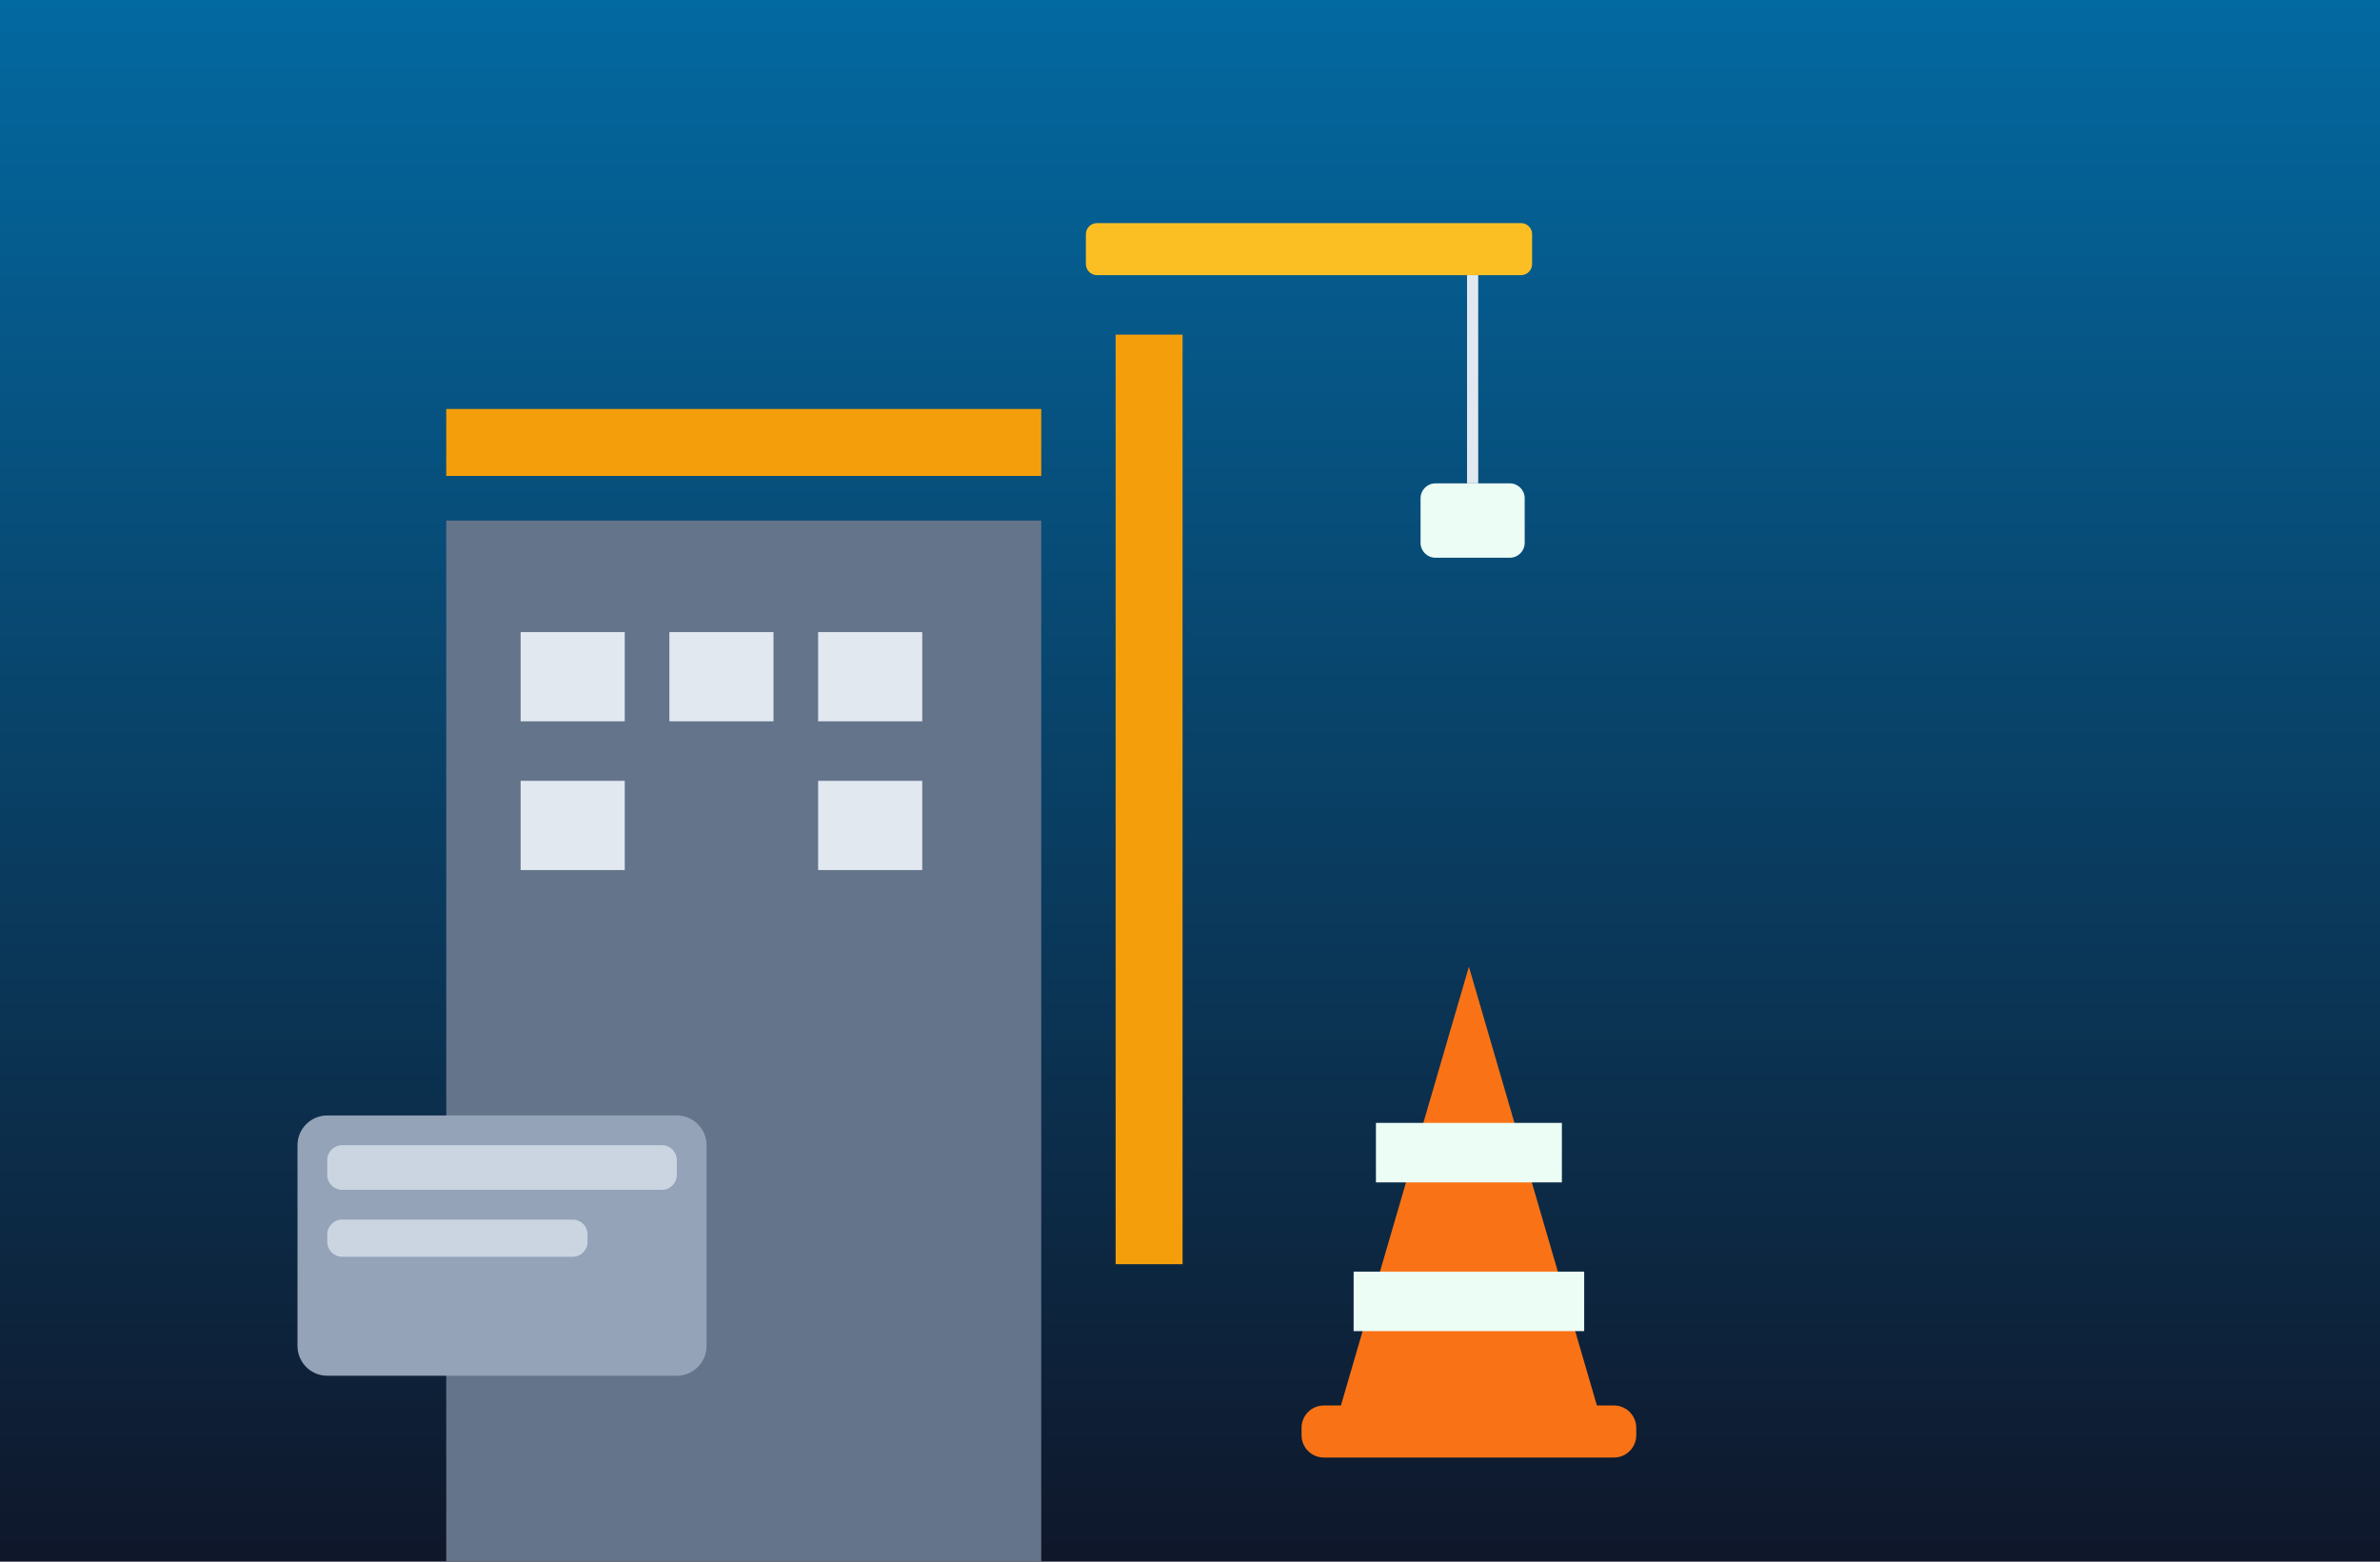
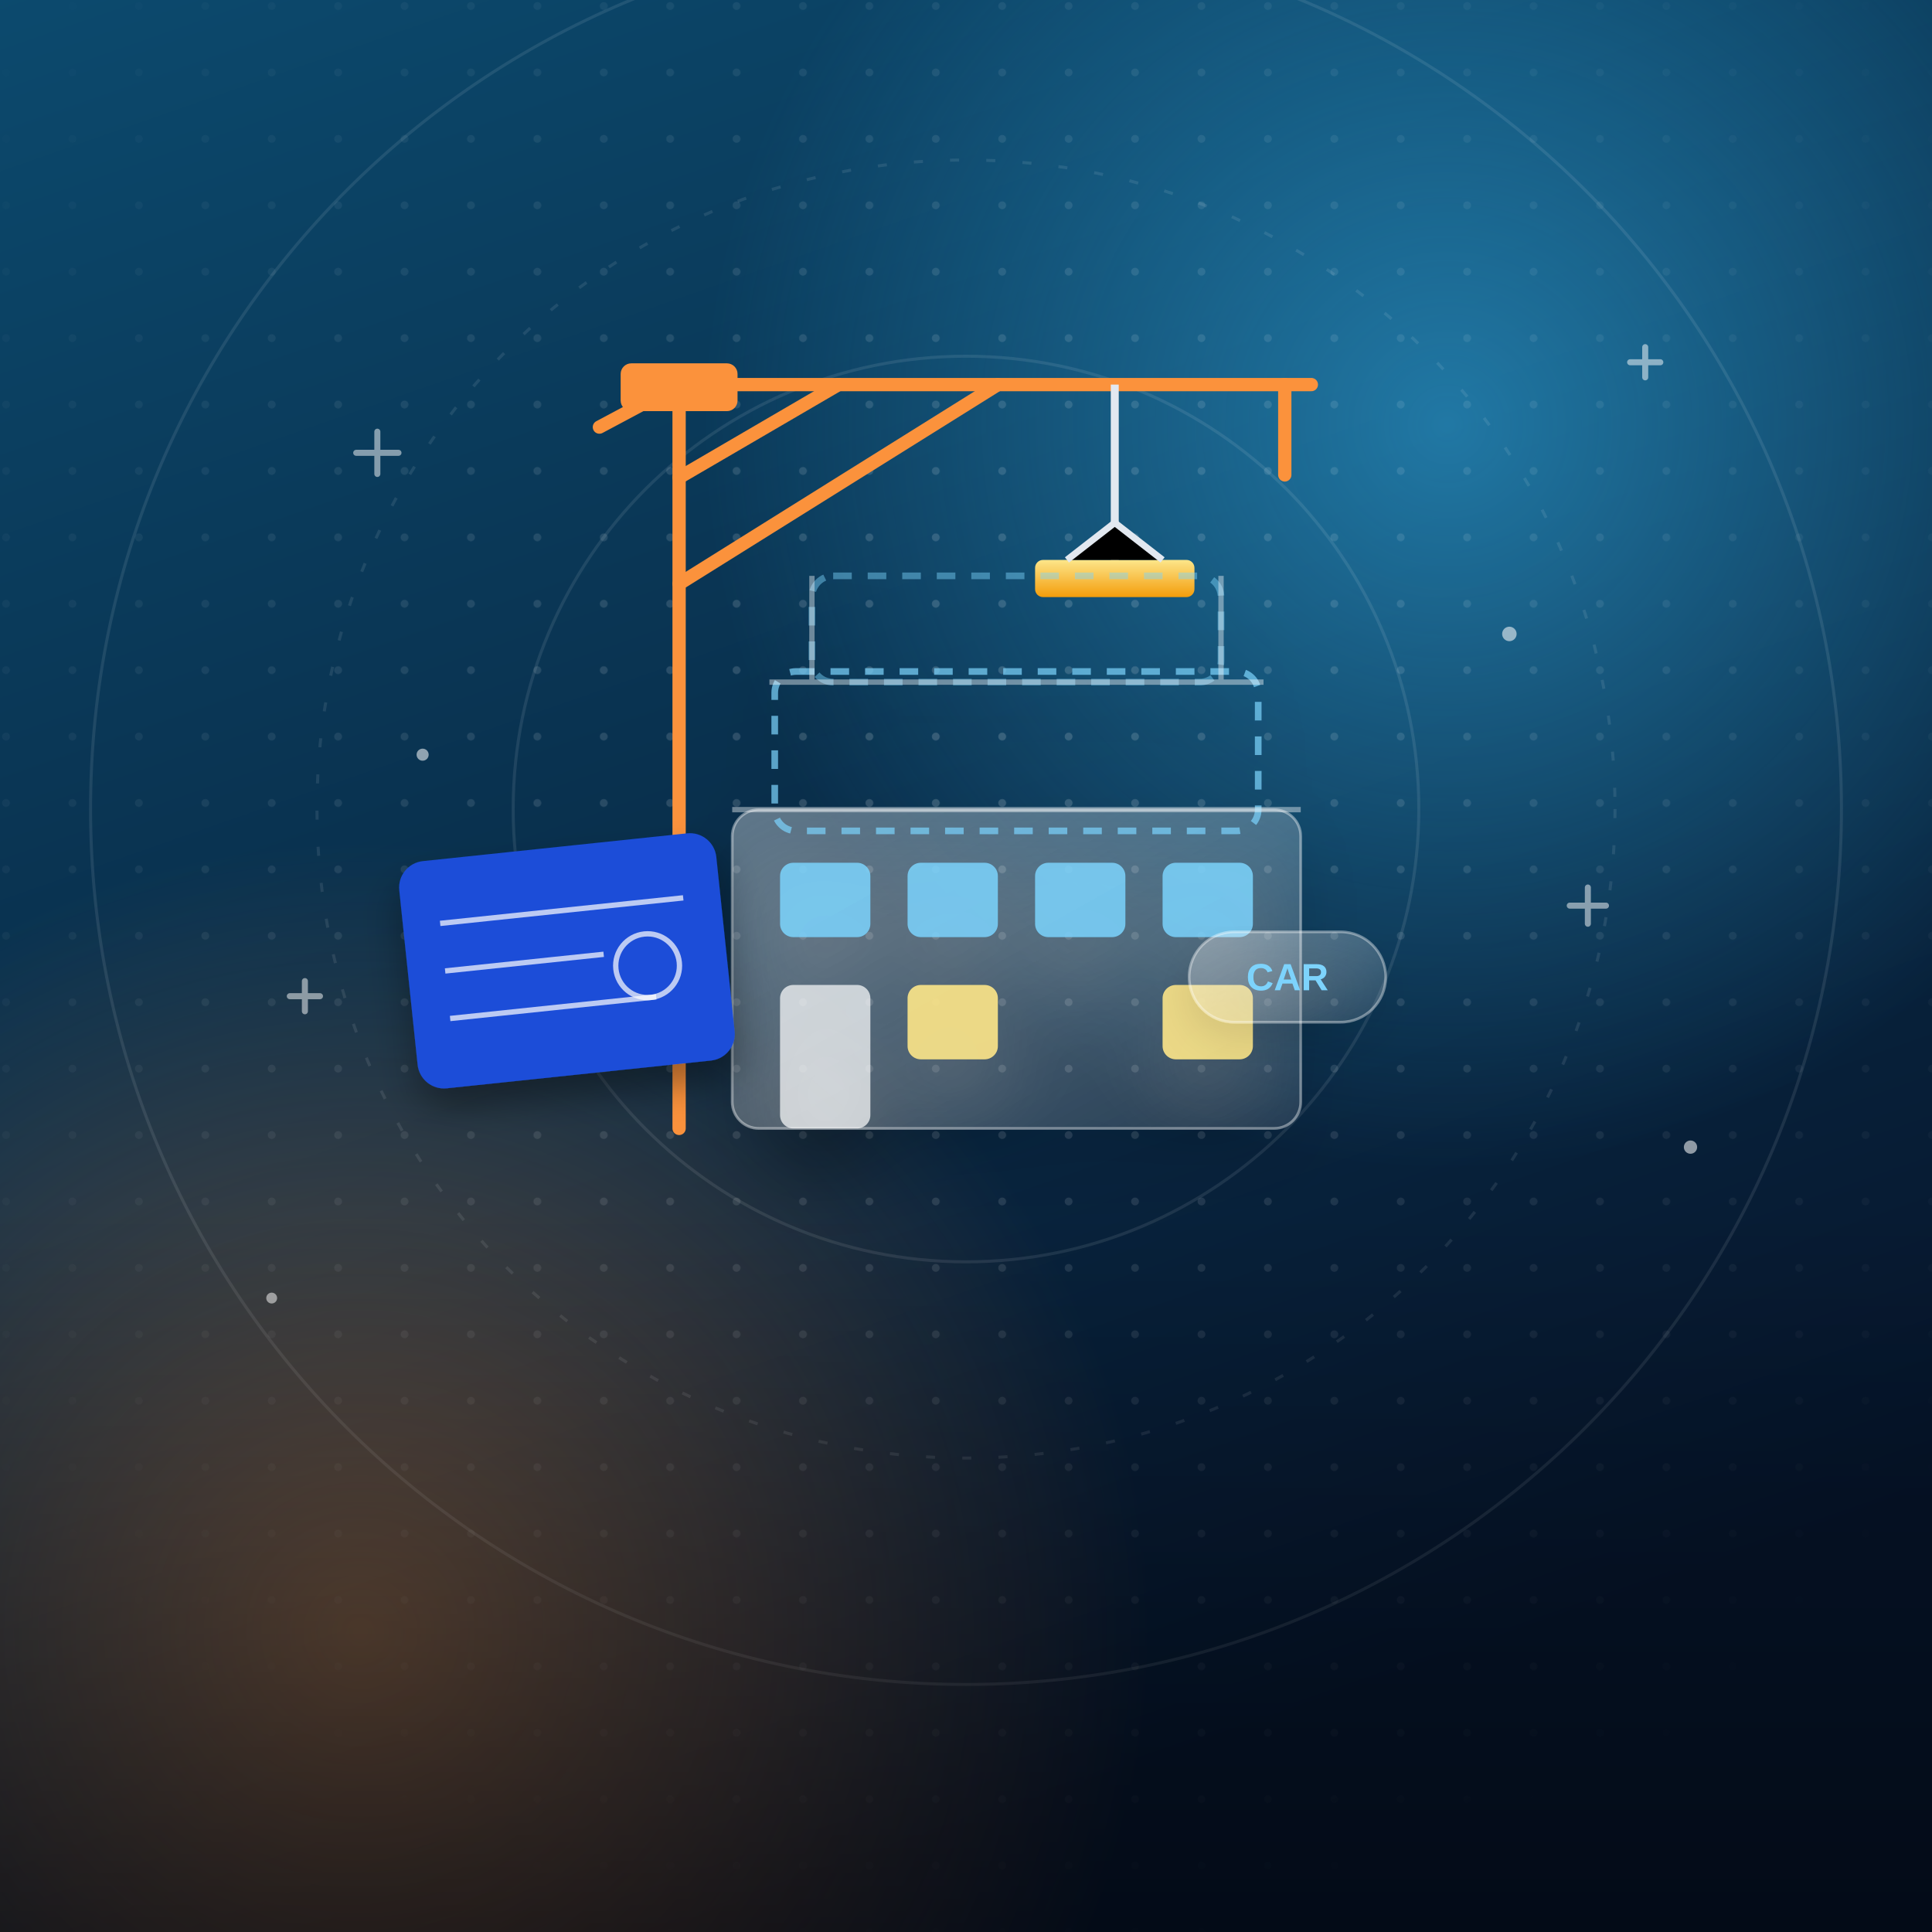
- <svg xmlns="http://www.w3.org/2000/svg" width="640" height="420" viewBox="0 0 640 420">
+ <svg xmlns="http://www.w3.org/2000/svg" width="640" height="640" viewBox="0 0 640 640">
  <defs>
-     <linearGradient id="bg" x1="0" y1="0" x2="0" y2="1">
-       <stop offset="0" stop-color="#0369A1" />
-       <stop offset="1" stop-color="#0F172A" />
+     <linearGradient id="bg" x1="0" y1="0" x2="0.35" y2="1">
+       <stop offset="0" stop-color="#0C4A6E" />
+       <stop offset="1" stop-color="#06142A" />
    </linearGradient>
+     <radialGradient id="glowA">
+       <stop offset="0" stop-color="#38BDF8" stop-opacity=".5" />
+       <stop offset="1" stop-color="#38BDF8" stop-opacity="0" />
+     </radialGradient>
+     <radialGradient id="glowB">
+       <stop offset="0" stop-color="#FB923C" stop-opacity=".38" />
+       <stop offset="1" stop-color="#FB923C" stop-opacity="0" />
+     </radialGradient>
+     <pattern id="dots" width="22" height="22" patternUnits="userSpaceOnUse">
+       <circle cx="2" cy="2" r="1.3" fill="#fff" fill-opacity=".18" />
+     </pattern>
+     <radialGradient id="fade" cx=".5" cy=".4" r=".62">
+       <stop offset="0" stop-color="#fff" />
+       <stop offset="1" stop-color="#000" />
+     </radialGradient>
+     <mask id="dotmask">
+       <rect width="640" height="640" fill="url(#fade)" />
+     </mask>
+     <linearGradient id="glass" x1="0" y1="0" x2="1" y2="1">
+       <stop offset="0" stop-color="#fff" stop-opacity=".34" />
+       <stop offset="1" stop-color="#fff" stop-opacity=".09" />
+     </linearGradient>
+     <linearGradient id="paper" x1="0" y1="0" x2="0" y2="1">
+       <stop offset="0" stop-color="#FFFFFF" />
+       <stop offset="1" stop-color="#DDE6EF" />
+     </linearGradient>
+     <linearGradient id="acc" x1="0" y1="0" x2="1" y2="1">
+       <stop offset="0" stop-color="#38BDF8" />
+       <stop offset="1" stop-color="#0EA5E9" />
+     </linearGradient>
+     <linearGradient id="warm" x1="0" y1="0" x2="0" y2="1">
+       <stop offset="0" stop-color="#FDE68A" />
+       <stop offset="1" stop-color="#F59E0B" />
+     </linearGradient>
+     <linearGradient id="ground" x1="0" y1="0" x2="0" y2="1">
+       <stop offset="0" stop-color="#000" stop-opacity="0" />
+       <stop offset="1" stop-color="#000" stop-opacity=".45" />
+     </linearGradient>
+     <filter id="sh" x="-30%" y="-30%" width="160%" height="175%">
+       <feDropShadow dx="0" dy="16" stdDeviation="14" flood-color="#000" flood-opacity=".42" />
+     </filter>
+     <filter id="sh2" x="-30%" y="-30%" width="160%" height="175%">
+       <feDropShadow dx="0" dy="8" stdDeviation="7" flood-color="#000" flood-opacity=".35" />
+     </filter>
+     <filter id="soft" x="-50%" y="-50%" width="200%" height="200%">
+       <feGaussianBlur stdDeviation="9" />
+     </filter>
  </defs>
-   <rect width="640" height="420" fill="url(#bg)" />
-   <g transform="translate(120 80)">
-     <rect x="0" y="60" width="160" height="280" fill="#64748B" />
-     <rect x="20" y="90" width="28" height="24" fill="#E2E8F0" />
-     <rect x="60" y="90" width="28" height="24" fill="#E2E8F0" />
-     <rect x="100" y="90" width="28" height="24" fill="#E2E8F0" />
-     <rect x="20" y="130" width="28" height="24" fill="#E2E8F0" />
-     <rect x="100" y="130" width="28" height="24" fill="#E2E8F0" />
-     <rect x="0" y="30" width="160" height="18" fill="#F59E0B" />
+   <rect width="640" height="640" fill="url(#bg)" />
+   <circle cx="480" cy="140" r="250" fill="url(#glowA)" />
+   <circle cx="120" cy="540" r="260" fill="url(#glowB)" />
+   <rect width="640" height="640" fill="url(#dots)" mask="url(#dotmask)" />
+   <g fill="none" stroke="#fff" stroke-opacity=".09">
+     <circle cx="320" cy="268" r="150" />
+     <circle cx="320" cy="268" r="215" stroke-dasharray="3 9" />
+     <circle cx="320" cy="268" r="290" />
  </g>
-   <rect x="300" y="90" width="18" height="250" fill="#F59E0B" />
-   <rect x="292" y="60" width="120" height="14" rx="3" fill="#FBBF24" />
-   <path d="M396 74 L396 130" stroke="#E2E8F0" stroke-width="3" />
-   <rect x="382" y="130" width="28" height="20" rx="4" fill="#ECFDF5" />
-   <g transform="translate(360 260)">
-     <path d="M35 0 L70 120 L0 120 Z" fill="#F97316" />
-     <rect x="-10" y="118" width="90" height="14" rx="6" fill="#F97316" />
-     <rect x="10" y="42" width="50" height="16" fill="#ECFDF5" />
-     <rect x="4" y="82" width="62" height="16" fill="#ECFDF5" />
+   <g stroke="#fff" stroke-opacity=".5" stroke-width="2" stroke-linecap="round">
+     <path d="M118 150h14M125 143v14" />
+     <path d="M520 300h12M526 294v12" />
+     <path d="M540 120h10M545 115v10" />
+     <path d="M96 330h10M101 325v10" />
  </g>
-   <g transform="translate(80 300)">
-     <rect width="110" height="70" rx="8" fill="#94A3B8" />
-     <rect x="8" y="8" width="94" height="12" rx="4" fill="#CBD5E1" />
-     <rect x="8" y="28" width="70" height="10" rx="4" fill="#CBD5E1" />
+   <g fill="#fff" fill-opacity=".55">
+     <circle cx="500" cy="210" r="2.4" />
+     <circle cx="140" cy="250" r="2" />
+     <circle cx="560" cy="380" r="2.2" />
+     <circle cx="90" cy="430" r="1.8" />
  </g>
+   <g transform="translate(0 -30) translate(320 285) scale(.88) translate(-320 -285)">
+     <g stroke="#FB923C" stroke-width="5" fill="none" stroke-linecap="round">
+       <path d="M212 420V140" />
+       <path d="M200 140h250" />
+       <path d="M212 140l-30 16M440 140v34" />
+       <path d="M212 175l60-35M212 215l120-75" />
+     </g>
+     <rect x="190" y="132" width="44" height="18" rx="4" fill="#FB923C" />
+     <path d="M376 140v66" stroke="#E2E8F0" stroke-width="3" />
+     <rect x="346" y="206" width="60" height="14" rx="3" fill="url(#warm)" />
+     <g stroke="#E2E8F0" stroke-width="2.5">
+       <path d="M358 206l18-14 18 14" />
+     </g>
+     <g filter="url(#sh)">
+       <rect x="232" y="300" width="214" height="120" rx="10" fill="url(#glass)" stroke="#fff" stroke-opacity=".4" />
+       <rect x="248" y="248" width="182" height="60" rx="8" fill="none" stroke="#7DD3FC" stroke-opacity=".7" stroke-width="2.5" stroke-dasharray="7 6" />
+       <rect x="262" y="212" width="154" height="40" rx="8" fill="none" stroke="#7DD3FC" stroke-opacity=".45" stroke-width="2.5" stroke-dasharray="7 6" />
+       <g fill="#7DD3FC" fill-opacity=".85">
+         <rect x="250" y="320" width="34" height="28" rx="5" />
+         <rect x="298" y="320" width="34" height="28" rx="5" />
+         <rect x="346" y="320" width="34" height="28" rx="5" />
+         <rect x="394" y="320" width="34" height="28" rx="5" />
+       </g>
+       <g fill="#FDE68A" fill-opacity=".9">
+         <rect x="298" y="366" width="34" height="28" rx="5" />
+         <rect x="394" y="366" width="34" height="28" rx="5" />
+       </g>
+       <rect x="250" y="366" width="34" height="54" rx="5" fill="#fff" fill-opacity=".7" />
+       <g stroke="#fff" stroke-opacity=".4" stroke-width="2">
+         <path d="M232 300h214M246 252h186M262 212v40M416 212v40" />
+       </g>
+     </g>
+     <g filter="url(#sh2)" transform="rotate(-6 150 360)">
+       <rect x="110" y="316" width="120" height="86" rx="10" fill="#1D4ED8" />
+       <g stroke="#fff" stroke-opacity=".7" stroke-width="2" fill="none">
+         <path d="M124 340h92M124 358h60M124 376h78" />
+         <circle cx="200" cy="364" r="12" />
+       </g>
+     </g>
+     <g filter="url(#sh2)">
+       <rect x="404" y="346" width="74" height="34" rx="17" fill="url(#glass)" stroke="#fff" stroke-opacity=".38" />
+       <text x="441" y="368" text-anchor="middle" font-family="Arial, Helvetica, sans-serif" font-weight="700" font-size="14.28" fill="#7DD3FC">CAR</text>
+     </g>
+   </g>
+   <rect y="400" width="640" height="240" fill="url(#ground)" />
</svg>
